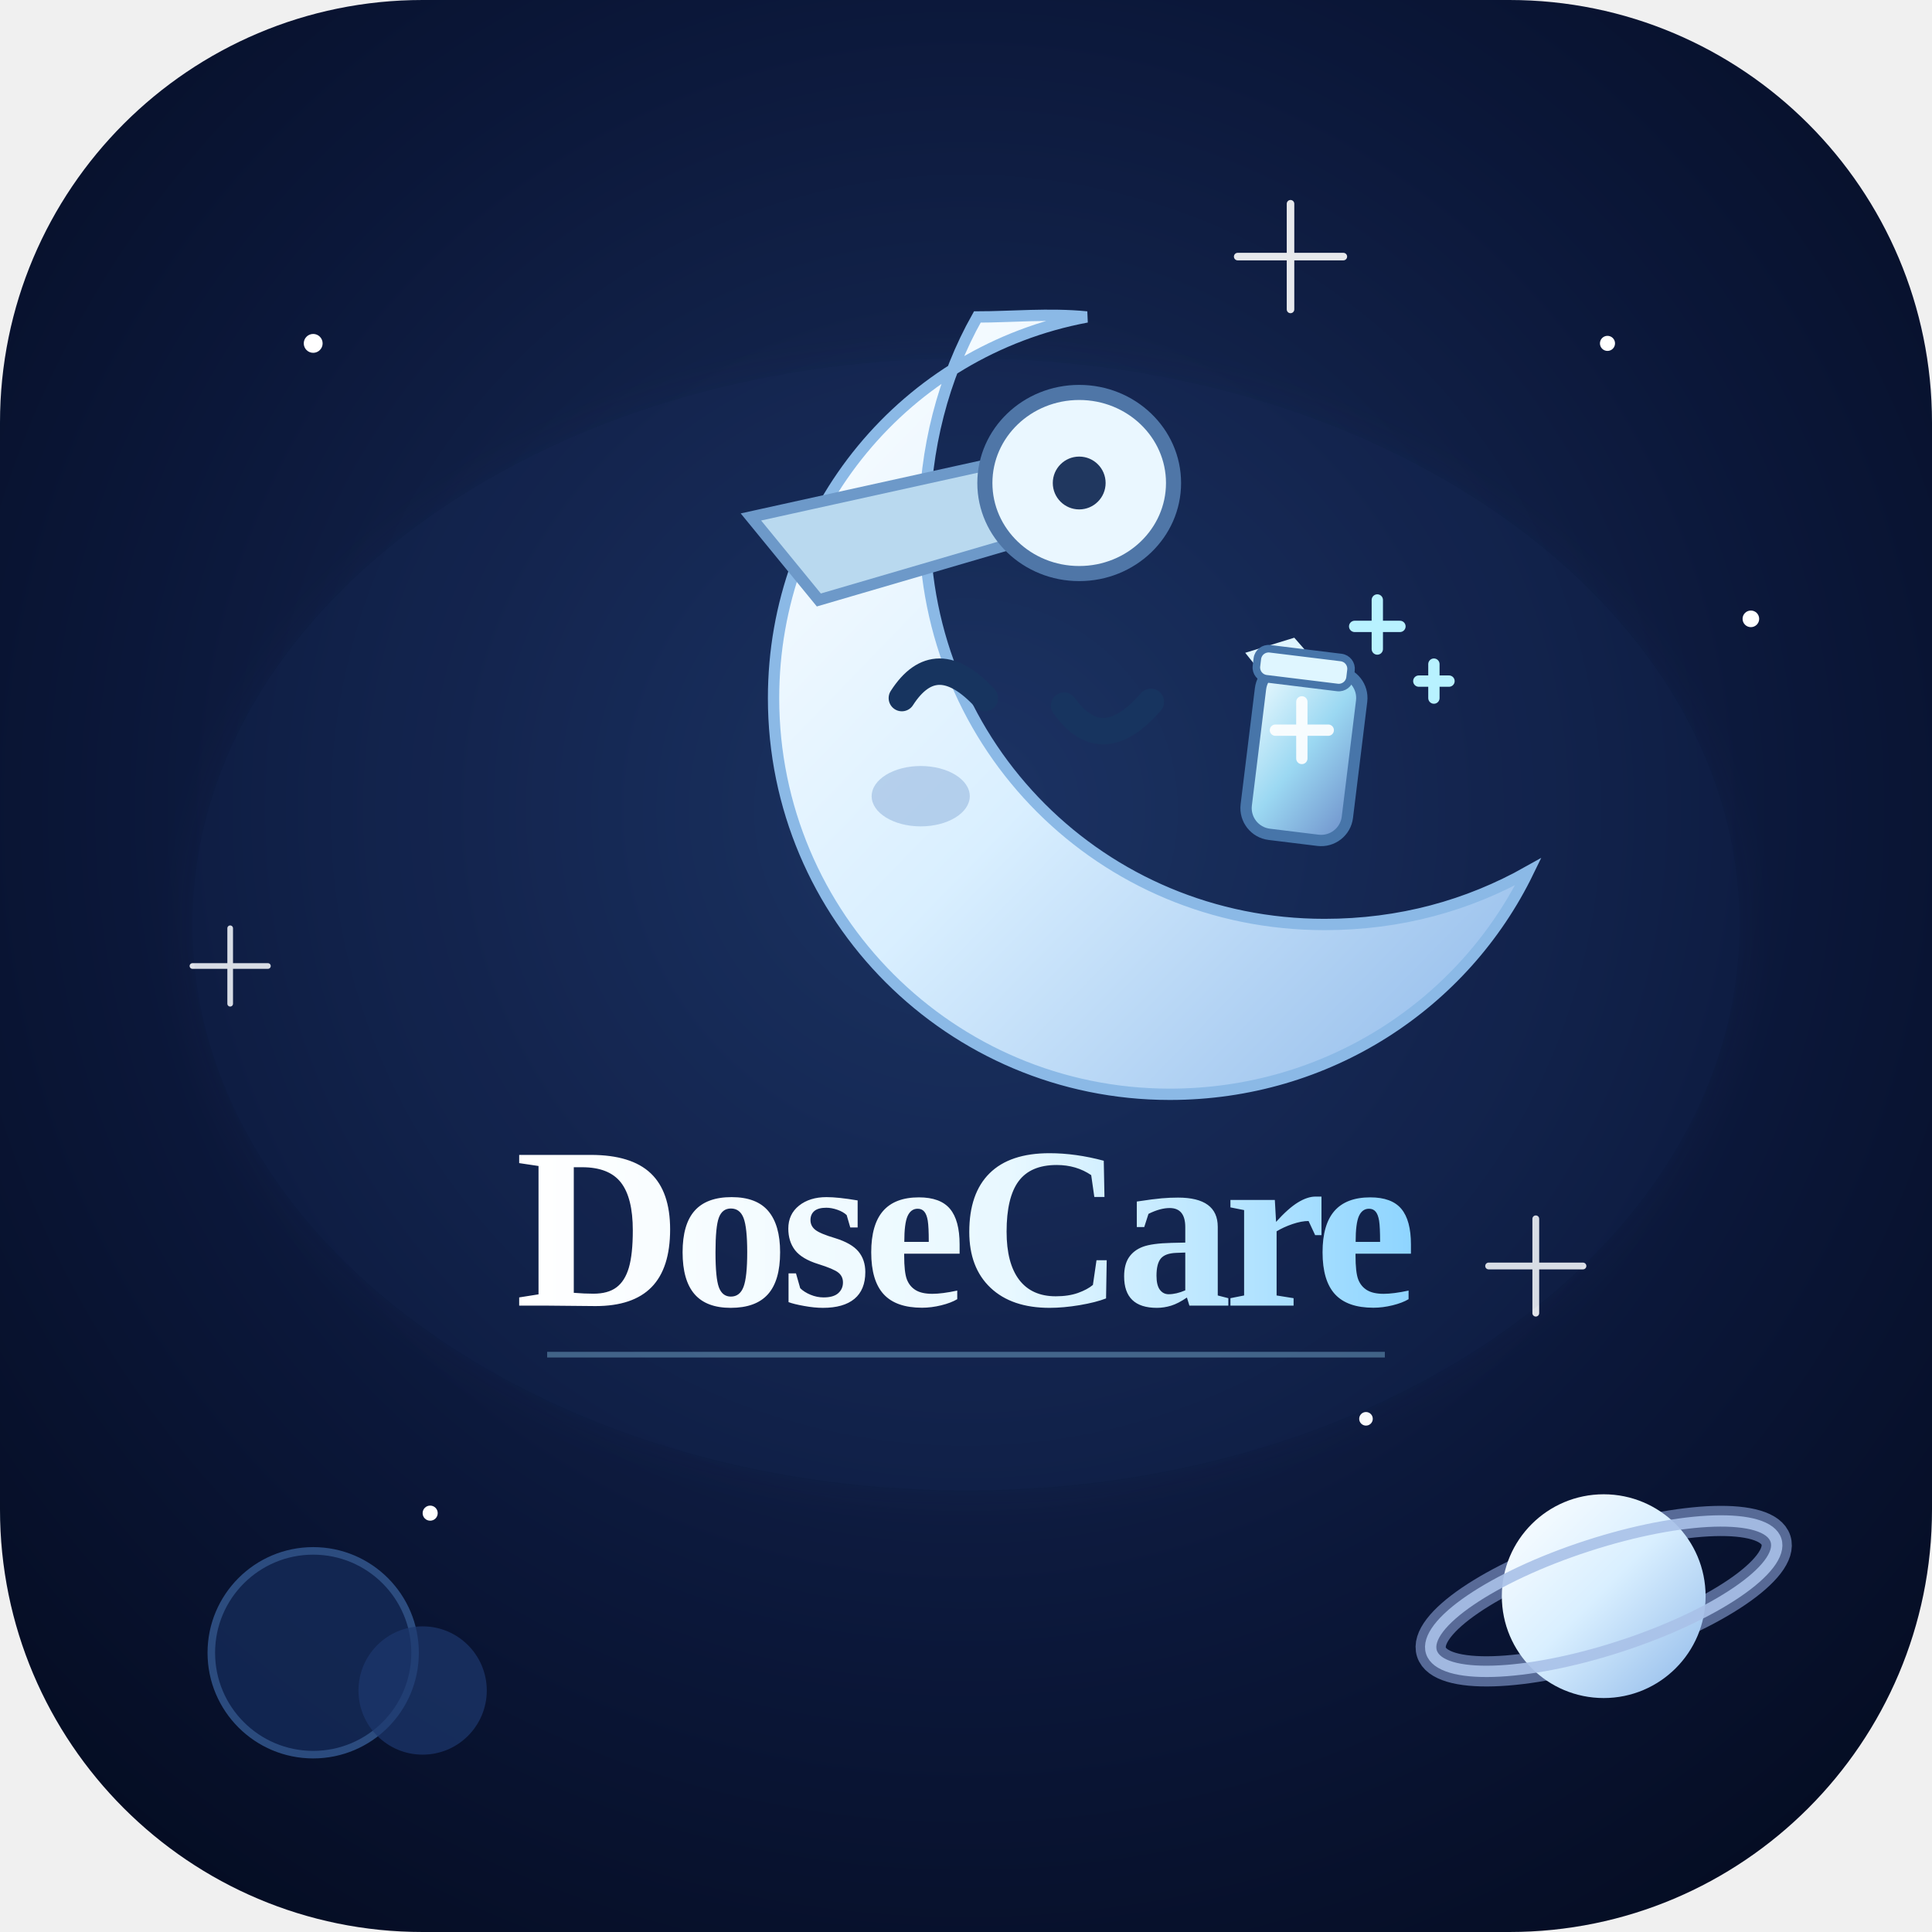
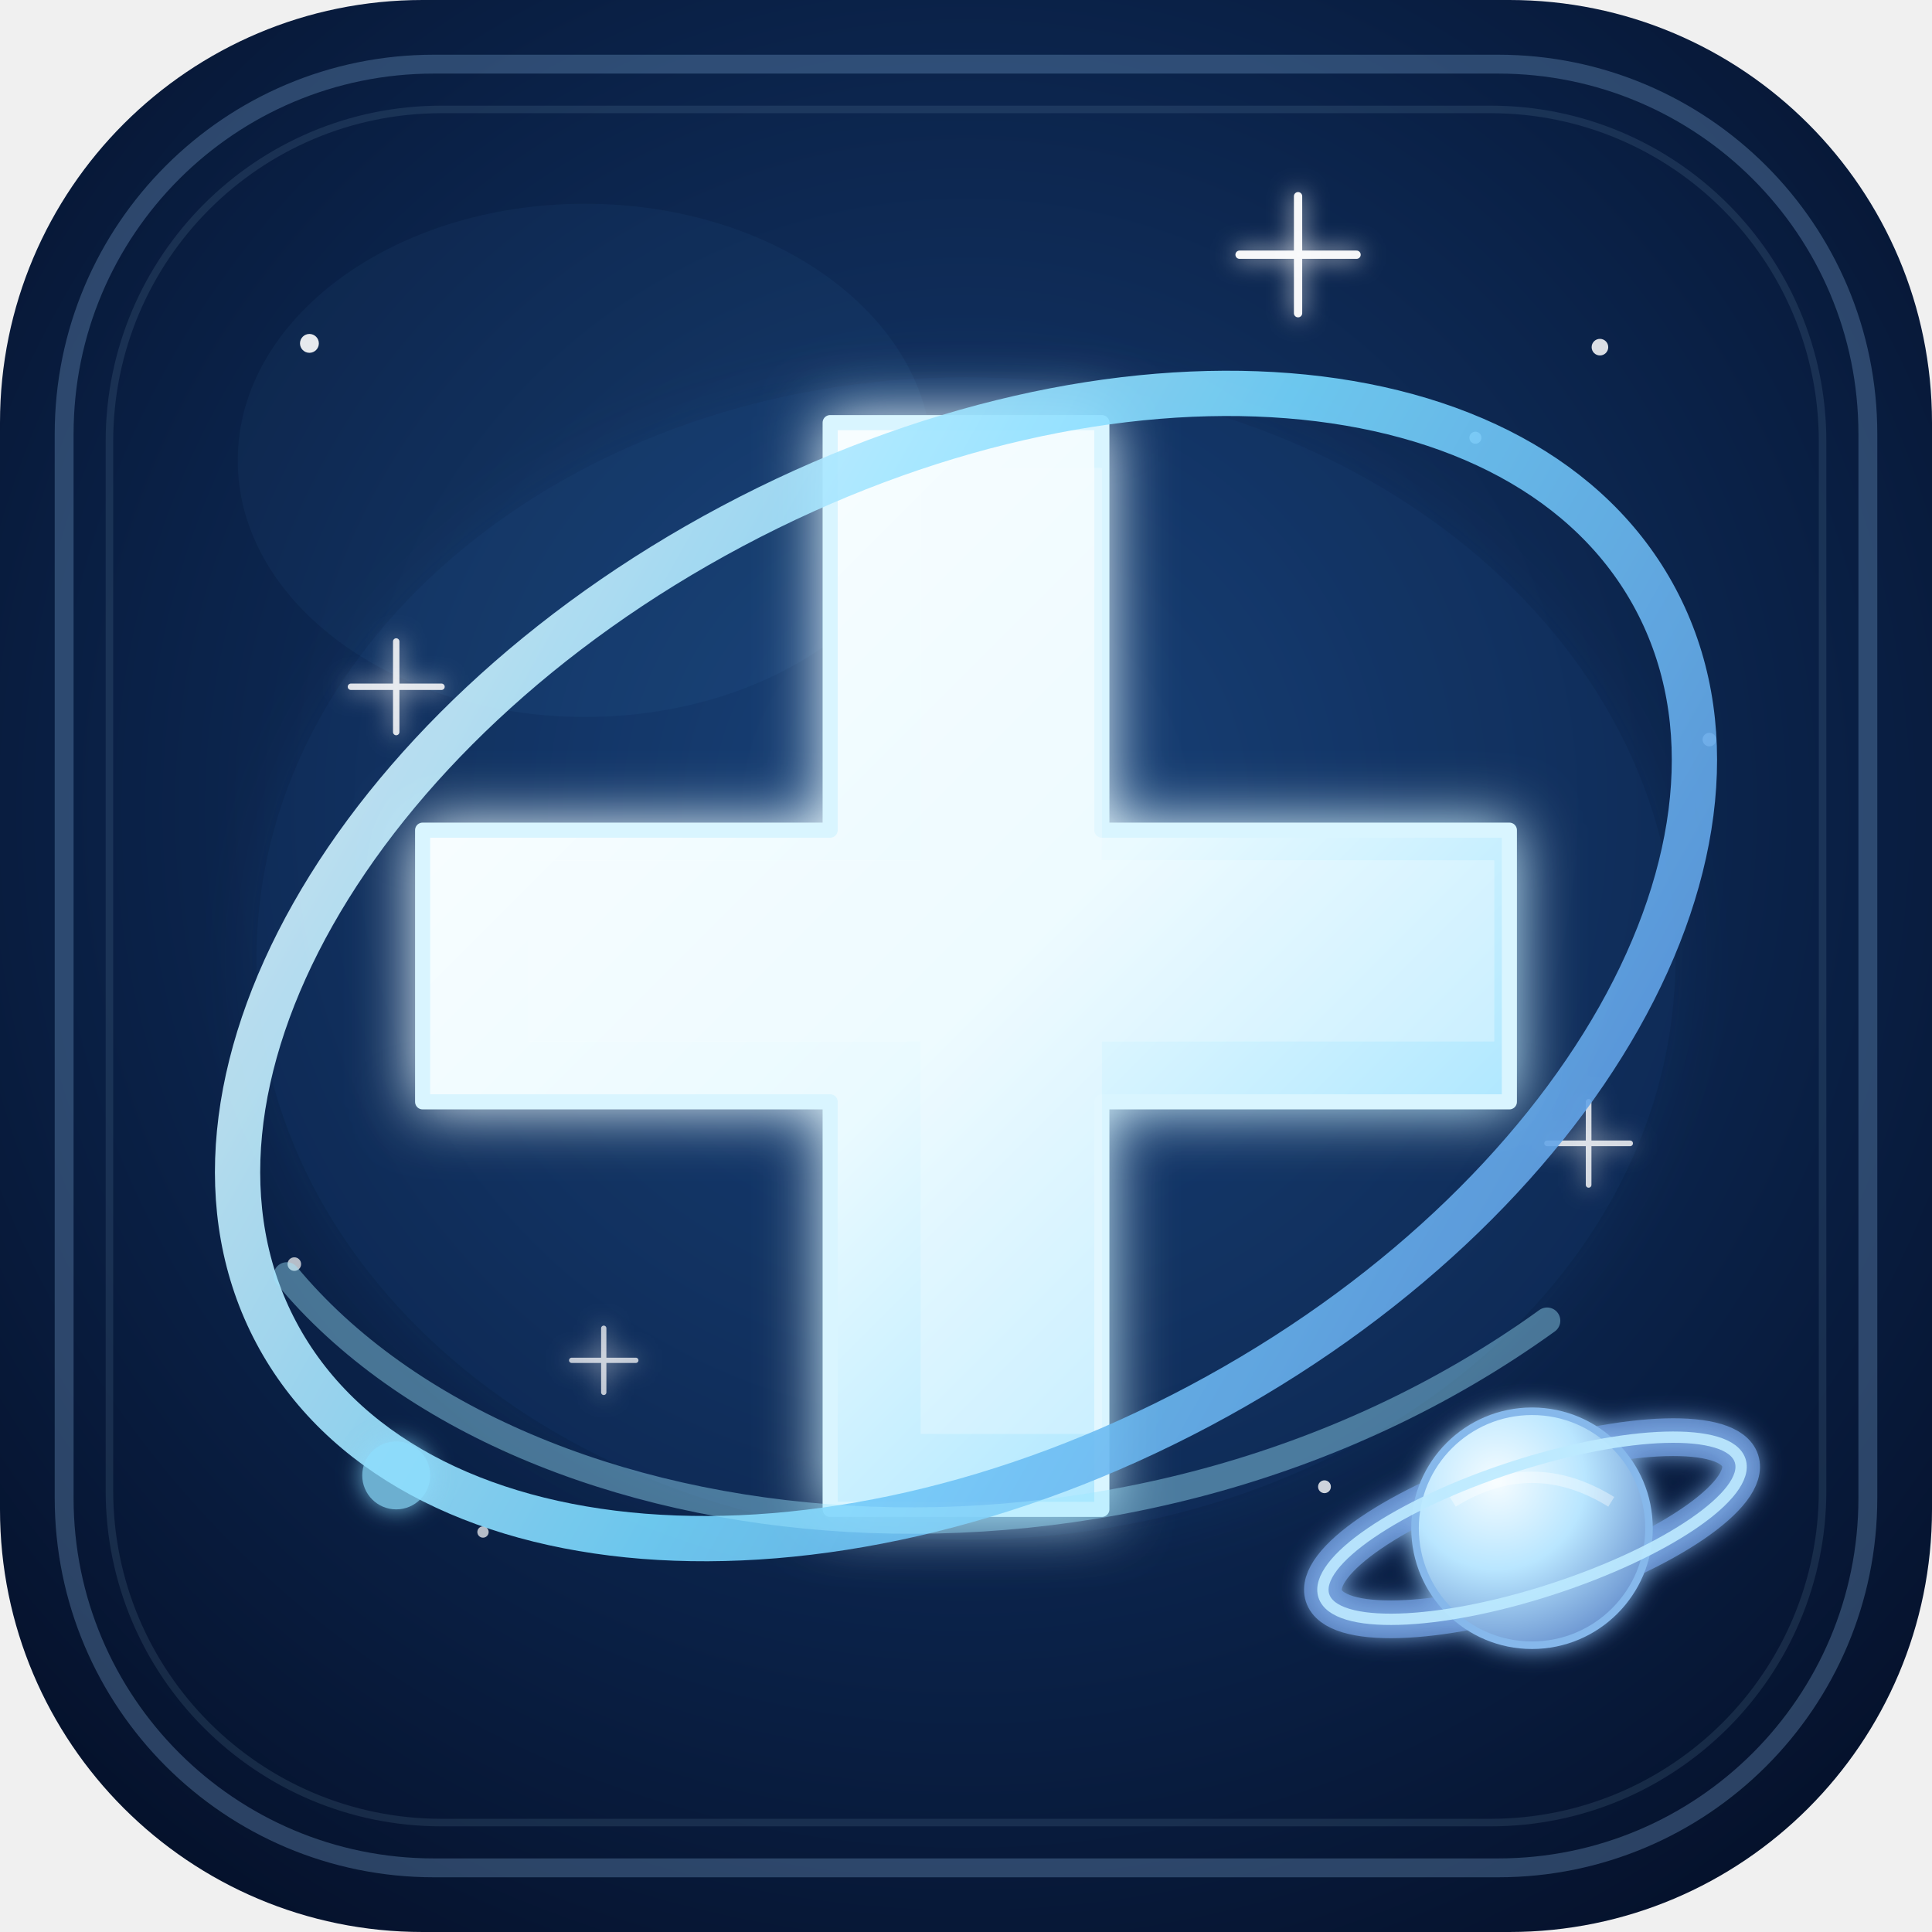
<svg xmlns="http://www.w3.org/2000/svg" viewBox="0 0 512 512">
  <defs>
-     <radialGradient id="bg" cx="50%" cy="42%" r="75%">
-       <stop stop-color="#1b315f" />
-       <stop offset=".58" stop-color="#0b1739" />
-       <stop offset="1" stop-color="#030a1d" />
+     <radialGradient id="bg" cx="50%" cy="42%" r="78%">
+       <stop offset="0" stop-color="#173d72" />
+       <stop offset="0.55" stop-color="#0a2147" />
+       <stop offset="1" stop-color="#030b20" />
    </radialGradient>
-     <linearGradient id="moon" x1="0" y1="0" x2="1" y2="1">
+     <linearGradient id="cross" x1="0" y1="0" x2="1" y2="1">
      <stop stop-color="#ffffff" />
-       <stop offset=".48" stop-color="#d9efff" />
-       <stop offset="1" stop-color="#8eb8e9" />
+       <stop offset="0.52" stop-color="#eafaff" />
+       <stop offset="1" stop-color="#8bdcff" />
    </linearGradient>
-     <linearGradient id="bottle" x1="0" y1="0" x2="1" y2="1">
-       <stop stop-color="#eefbff" />
-       <stop offset=".5" stop-color="#9bd8f2" />
-       <stop offset="1" stop-color="#6e8fca" />
+     <linearGradient id="ring" x1="0" y1="0" x2="1" y2="1">
+       <stop stop-color="#eafaff" />
+       <stop offset="0.5" stop-color="#77d8ff" />
+       <stop offset="1" stop-color="#5c91df" />
    </linearGradient>
-     <linearGradient id="word" x1="0" y1="0" x2="1" y2="0">
-       <stop stop-color="#ffffff" />
-       <stop offset=".55" stop-color="#e8f8ff" />
-       <stop offset="1" stop-color="#8fd5ff" />
-     </linearGradient>
-     <filter id="glow">
-       <feGaussianBlur stdDeviation="5" result="b" />
+     <radialGradient id="planet" cx="35%" cy="30%" r="75%">
+       <stop stop-color="#f5fcff" />
+       <stop offset="0.5" stop-color="#b9e6ff" />
+       <stop offset="1" stop-color="#6c96d1" />
+     </radialGradient>
+     <filter id="glow" x="-60%" y="-60%" width="220%" height="220%">
+       <feGaussianBlur stdDeviation="8" result="blur" />
      <feMerge>
-         <feMergeNode in="b" />
+         <feMergeNode in="blur" />
+         <feMergeNode in="SourceGraphic" />
+       </feMerge>
+     </filter>
+     <filter id="softGlow" x="-80%" y="-80%" width="260%" height="260%">
+       <feGaussianBlur stdDeviation="3" result="blur" />
+       <feMerge>
+         <feMergeNode in="blur" />
        <feMergeNode in="SourceGraphic" />
      </feMerge>
    </filter>
  </defs>
  <rect width="512" height="512" rx="112" fill="url(#bg)" />
-   <g fill="#fff">
-     <circle cx="83" cy="91" r="2.5" />
-     <circle cx="426" cy="91" r="2" />
-     <circle cx="464" cy="164" r="2.2" />
-     <circle cx="362" cy="376" r="1.8" />
-     <circle cx="114" cy="401" r="2" />
+   <rect x="17" y="17" width="478" height="478" rx="98" fill="none" stroke="#8dbce8" stroke-width="5" opacity=".28" />
+   <rect x="29" y="29" width="454" height="454" rx="88" fill="none" stroke="#bce8ff" stroke-width="2" opacity=".10" />
+   <ellipse cx="256" cy="254" rx="188" ry="154" fill="#2570c5" opacity=".10" filter="url(#glow)" />
+   <ellipse cx="155" cy="122" rx="92" ry="68" fill="#54bfff" opacity=".045" />
+   <g fill="#ffffff">
+     <circle cx="82" cy="91" r="2.5" opacity=".9" />
+     <circle cx="424" cy="92" r="2.2" opacity=".85" />
+     <circle cx="453" cy="196" r="1.8" opacity=".75" />
+     <circle cx="78" cy="335" r="1.8" opacity=".7" />
+     <circle cx="391" cy="116" r="1.6" opacity=".75" />
+     <circle cx="128" cy="406" r="1.5" opacity=".7" />
+     <circle cx="351" cy="394" r="1.7" opacity=".8" />
  </g>
-   <g stroke="#fff" stroke-linecap="round" opacity=".9">
-     <path d="M342 54v28M328 68h28" stroke-width="2" />
-     <path d="M407 323v25M394.5 335.5h25" stroke-width="1.8" />
-     <path d="M61 246v20M51 256h20" stroke-width="1.5" />
+   <g stroke="#ffffff" stroke-linecap="round" filter="url(#softGlow)">
+     <path d="M344 52v31M328.5 67.5h31" stroke-width="2.2" opacity=".95" />
+     <path d="M105 170v24M93 182h24" stroke-width="1.7" opacity=".85" />
+     <path d="M421 292v22M410 303h22" stroke-width="1.5" opacity=".8" />
+     <path d="M160 352v17M151.5 360.5h17" stroke-width="1.4" opacity=".72" />
  </g>
-   <ellipse cx="256" cy="245" rx="205" ry="150" fill="#274b9a" opacity=".08" filter="url(#glow)" />
-   <path d="M288 84c-48 9-83 51-83 101 0 58 47 105 105 105 42 0 78-24 95-59-16 9-34 14-54 14-59 0-106-47-106-106 0-20 5-39 14-55 9 0 19-1 29 0z" fill="url(#moon)" stroke="#8bb9e6" stroke-width="3" />
-   <path d="M199 137l68-15 32 13-82 24z" fill="#b9d9ef" stroke="#6d99c9" stroke-width="3" />
-   <ellipse cx="286" cy="128" rx="25" ry="24" fill="#eaf7ff" stroke="#4f76a7" stroke-width="4" />
-   <circle cx="286" cy="128" r="7" fill="#20375f" />
-   <path d="M239 185q9-14 22 0M282 187q10 14 23-1" fill="none" stroke="#17345f" stroke-width="7" stroke-linecap="round" />
-   <ellipse cx="244" cy="211" rx="13" ry="8" fill="#9dbde2" opacity=".65" />
-   <path d="M330 173l13-4 7 8-12 6z" fill="#dff5ff" />
-   <rect x="332" y="177" width="27" height="45" rx="7" fill="url(#bottle)" stroke="#4775a9" stroke-width="3" transform="rotate(7 345 200)" />
-   <rect x="333" y="173" width="25" height="8" rx="3" fill="#dff6ff" stroke="#4775a9" stroke-width="2" transform="rotate(7 345 177)" />
-   <path d="M345 186v15M338 193.5h14" stroke="#fff" stroke-width="3" stroke-linecap="round" opacity=".9" />
-   <g stroke="#b8f2ff" stroke-width="3" stroke-linecap="round">
-     <path d="M365 159v13M359 166h12" />
-     <path d="M380 176v9M376 180.5h8" />
+   <g filter="url(#glow)">
+     <path d="M220 112h72v108h108v72H292v108h-72V292H112v-72h108z" fill="url(#cross)" stroke="#d9f5ff" stroke-width="4" stroke-linejoin="round" />
  </g>
-   <g transform="translate(425 423)">
-     <ellipse rx="48" ry="14" fill="none" stroke="#7187b8" stroke-width="8" opacity=".75" transform="rotate(-18)" />
-     <circle r="27" fill="url(#moon)" />
-     <ellipse rx="48" ry="14" fill="none" stroke="#a9c1e8" stroke-width="3" opacity=".9" transform="rotate(-18)" />
+   <path d="M220 124h72v104h104v48H292v104h-48V276H140v-48h104V124z" fill="#f7fdff" opacity=".32" />
+   <ellipse cx="256" cy="256" rx="207" ry="132" fill="none" stroke="url(#ring)" stroke-width="12" opacity=".90" transform="rotate(-28 256 256)" />
+   <path d="M76 338C139 414 299 430 410 350" fill="none" stroke="#9ee6ff" stroke-width="7" opacity=".42" stroke-linecap="round" />
+   <g transform="translate(406 405)" filter="url(#softGlow)">
+     <ellipse rx="58" ry="17" fill="none" stroke="#709fe0" stroke-width="10" opacity=".72" transform="rotate(-18)" />
+     <circle r="31" fill="url(#planet)" stroke="#86b8eb" stroke-width="2" />
+     <path d="M-21 -7q21-13 42 0" fill="none" stroke="#ffffff" stroke-width="3" opacity=".38" />
+     <ellipse rx="58" ry="17" fill="none" stroke="#bdeaff" stroke-width="3" opacity=".9" transform="rotate(-18)" />
  </g>
-   <circle cx="83" cy="438" r="27" fill="#142a59" stroke="#355a92" stroke-width="2" opacity=".8" />
-   <circle cx="112" cy="448" r="17" fill="#1d376e" opacity=".7" />
-   <text x="256" y="346" text-anchor="middle" fill="url(#word)" font-family="Georgia, 'Times New Roman', serif" font-size="61" font-weight="700" letter-spacing="-2">DoseCare</text>
-   <path d="M145 359h222" stroke="#9edfff" stroke-width="1.5" opacity=".35" />
+   <circle cx="105" cy="391" r="9" fill="#8edfff" opacity=".75" filter="url(#softGlow)" />
</svg>
